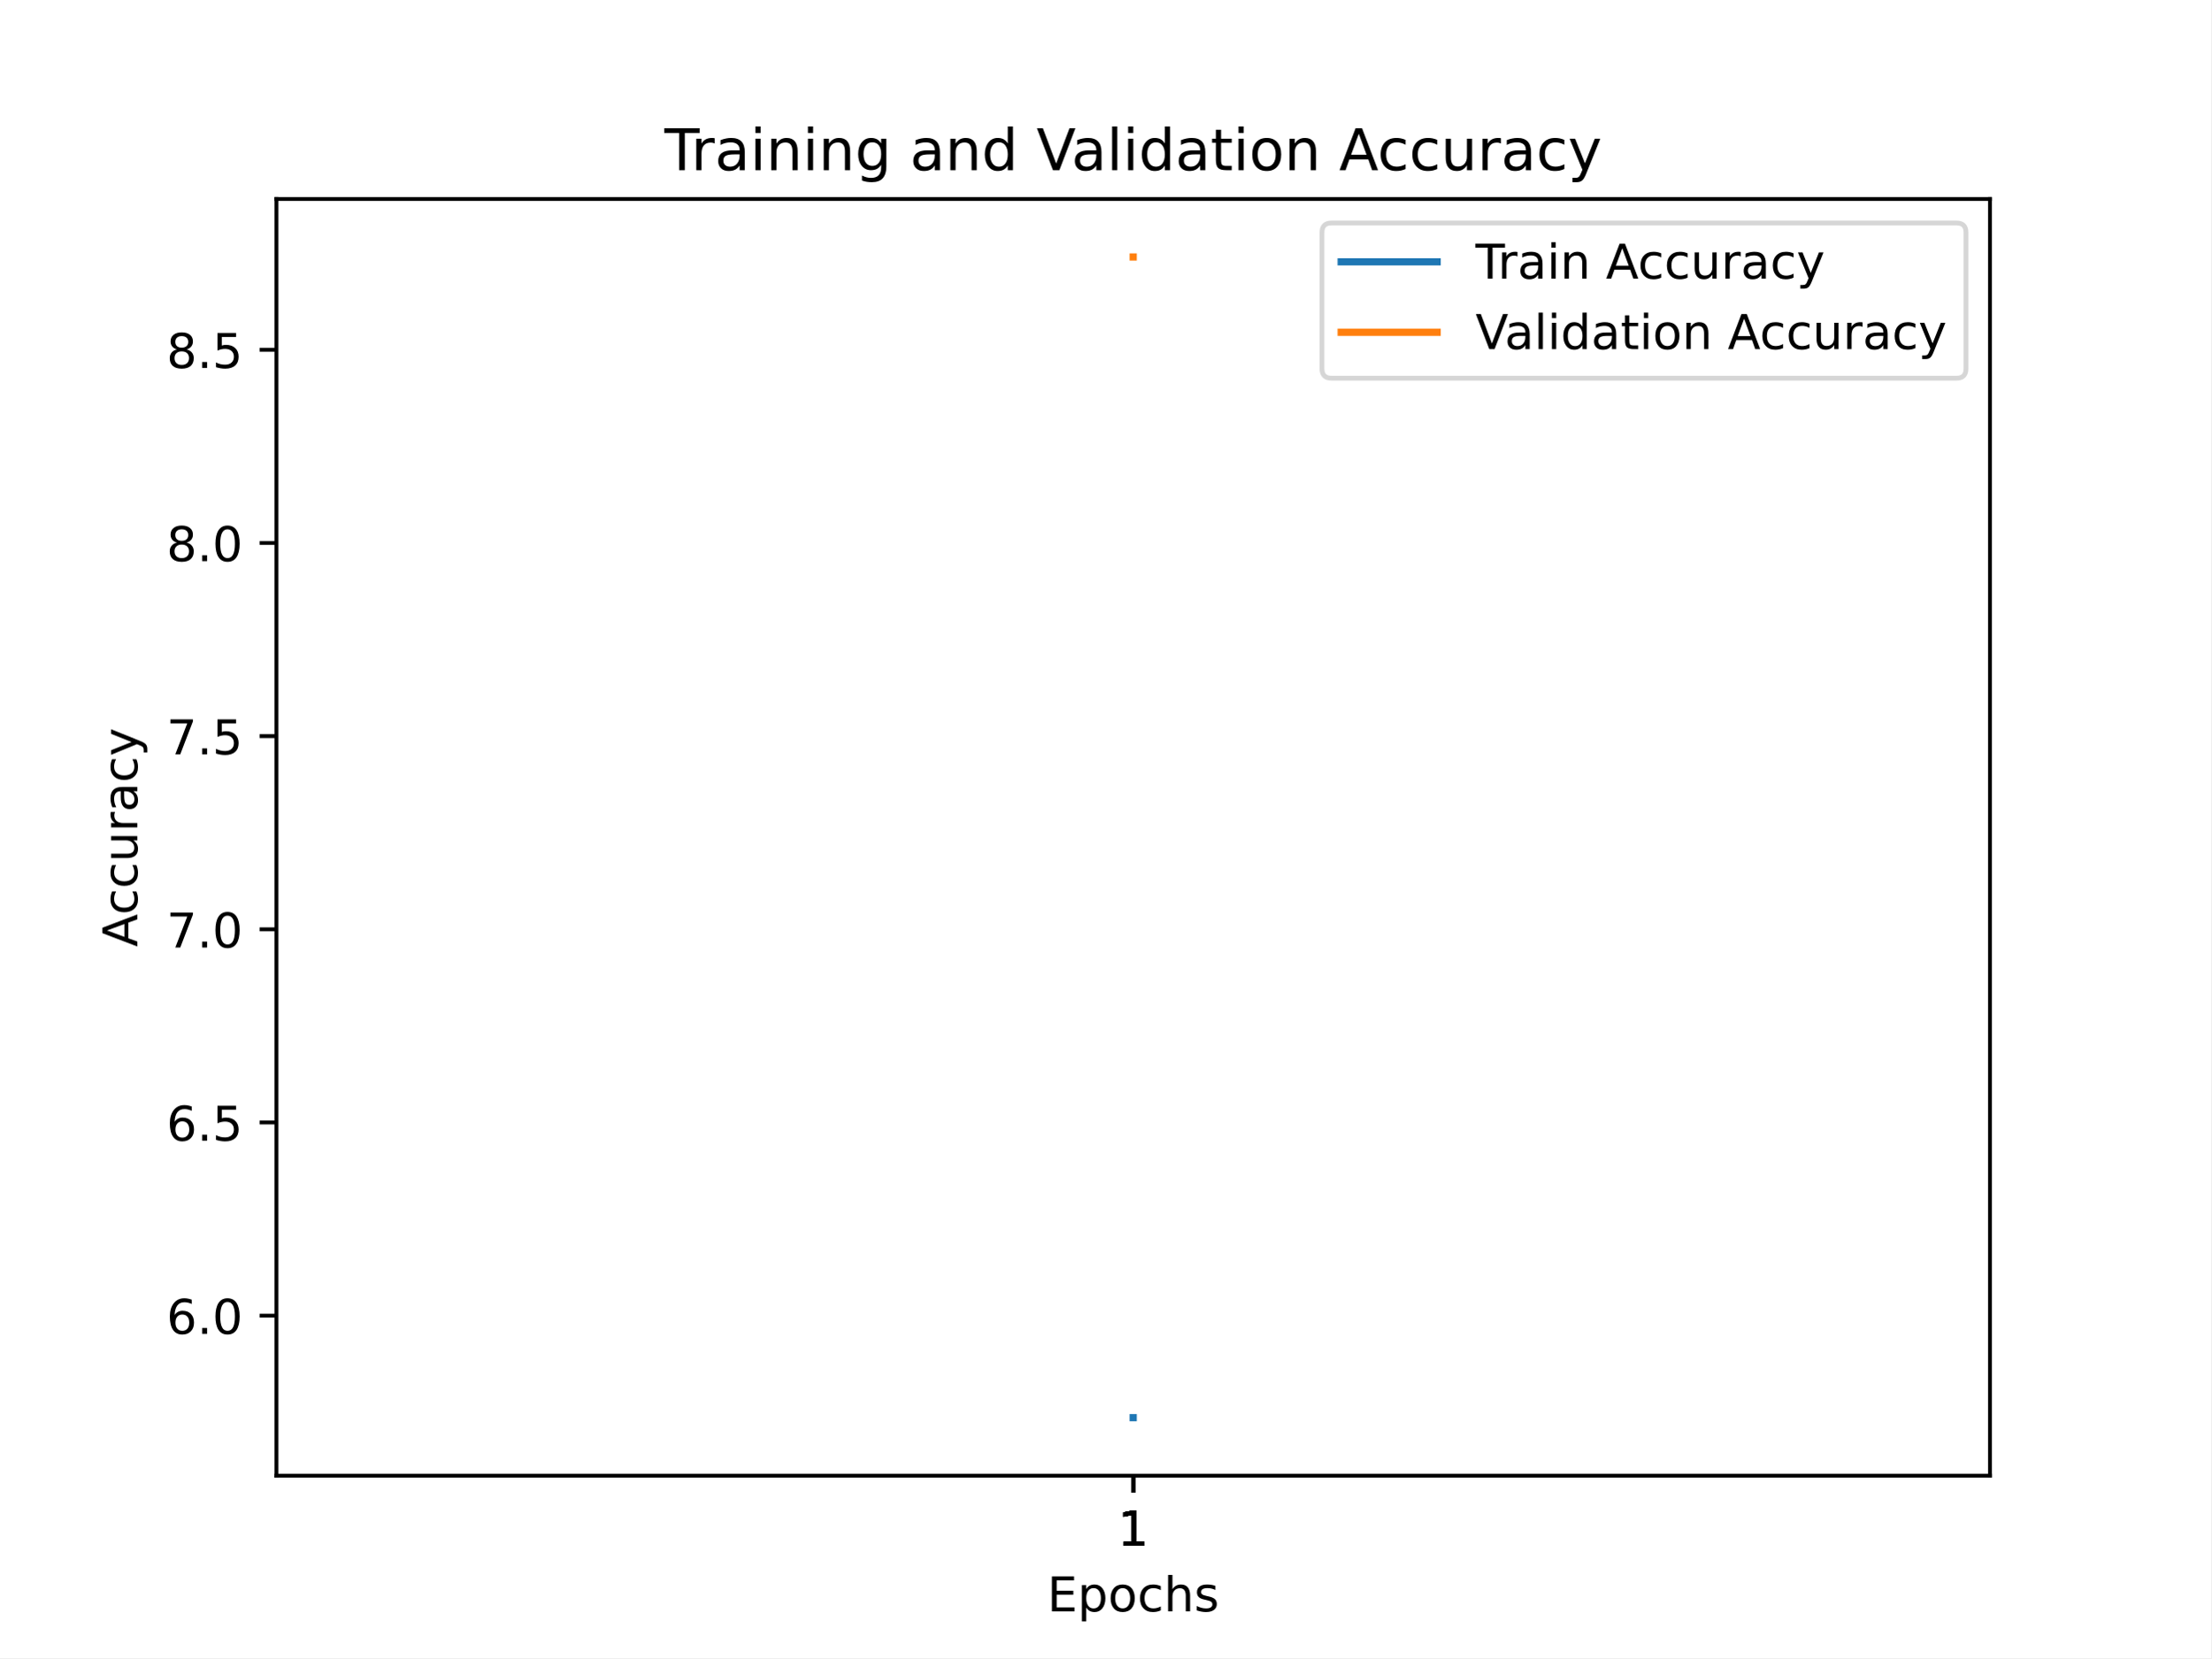
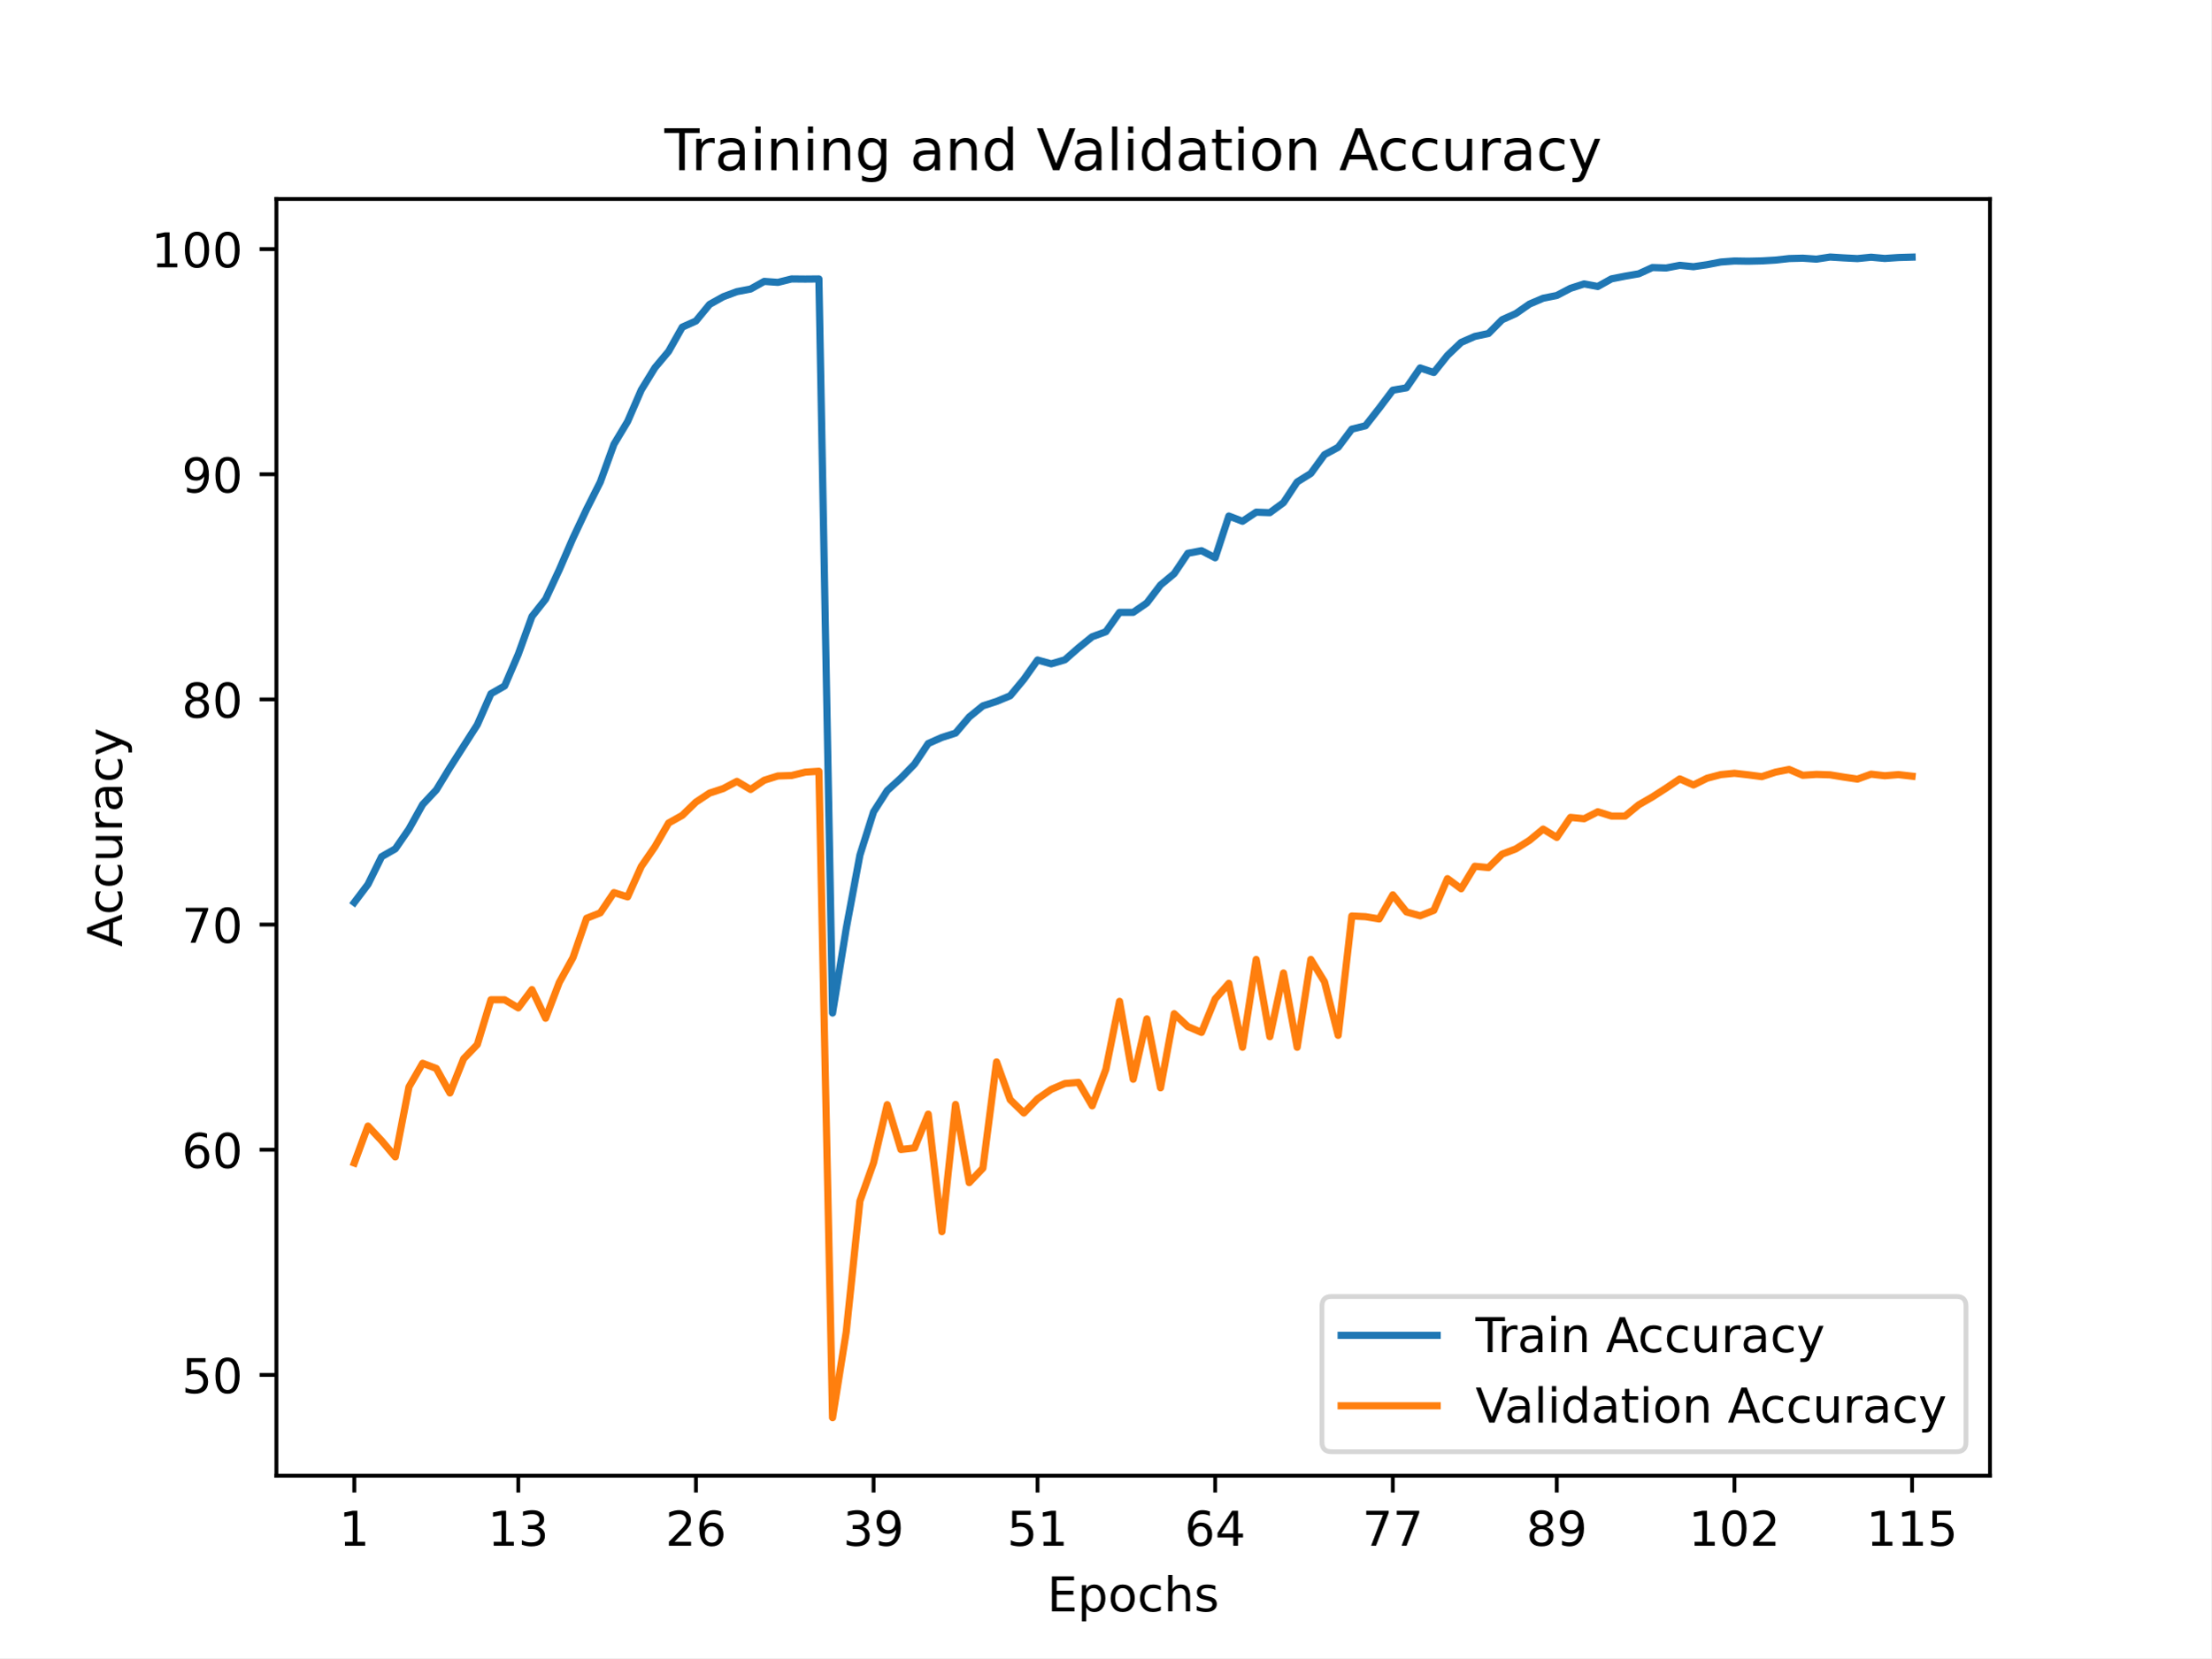
<svg xmlns="http://www.w3.org/2000/svg" xmlns:xlink="http://www.w3.org/1999/xlink" width="460.8pt" height="345.6pt" viewBox="0 0 460.8 345.6" version="1.1">
  <defs>
    <style type="text/css">*{stroke-linejoin: round; stroke-linecap: butt}</style>
  </defs>
  <g id="figure_1">
    <g id="patch_1">
      <path d="M 0 345.6  L 460.8 345.6  L 460.8 0  L 0 0  z " style="fill: #ffffff" />
    </g>
    <g id="axes_1">
      <g id="patch_2">
        <path d="M 57.6 307.584  L 414.72 307.584  L 414.72 41.472  L 57.6 41.472  z " style="fill: #ffffff" />
      </g>
      <g id="matplotlib.axis_1">
        <g id="xtick_1">
          <g id="line2d_1">
            <defs>
-               <path id="m53951d8280" d="M 0 0  L 0 3.5  " style="stroke: #000000; stroke-width: 0.8" />
+               <path id="m5b5e0fa1e3" d="M 0 0  L 0 3.5  " style="stroke: #000000; stroke-width: 0.8" />
            </defs>
            <g>
-               <use xlink:href="#m53951d8280" x="236.16" y="307.584" style="stroke: #000000; stroke-width: 0.8" />
+               <use xlink:href="#m5b5e0fa1e3" x="73.833" y="307.584" style="stroke: #000000; stroke-width: 0.8" />
            </g>
          </g>
          <g id="text_1">
-             <g transform="translate(232.9787 322.1824) scale(0.1 -0.1)">
+             <g transform="translate(70.65148 322.1824) scale(0.1 -0.1)">
              <defs>
                <path id="DejaVuSans-31" d="M 794 531  L 1825 531  L 1825 4091  L 703 3866  L 703 4441  L 1819 4666  L 2450 4666  L 2450 531  L 3481 531  L 3481 0  L 794 0  L 794 531  z " transform="scale(0.015625)" />
              </defs>
              <use xlink:href="#DejaVuSans-31" />
            </g>
          </g>
        </g>
        <g id="xtick_2">
          <g id="line2d_2">
            <g>
-               <use xlink:href="#m53951d8280" x="236.16" y="307.584" style="stroke: #000000; stroke-width: 0.8" />
+               <use xlink:href="#m5b5e0fa1e3" x="108.007" y="307.584" style="stroke: #000000; stroke-width: 0.8" />
            </g>
          </g>
          <g id="text_2">
-             <g transform="translate(232.9787 322.1824) scale(0.1 -0.1)">
+             <g transform="translate(101.6444 322.1824) scale(0.1 -0.1)">
+               <defs>
+                 <path id="DejaVuSans-33" d="M 2597 2516  Q 3050 2419 3304 2112  Q 3559 1806 3559 1356  Q 3559 666 3084 287  Q 2609 -91 1734 -91  Q 1441 -91 1130 -33  Q 819 25 488 141  L 488 750  Q 750 597 1062 519  Q 1375 441 1716 441  Q 2309 441 2620 675  Q 2931 909 2931 1356  Q 2931 1769 2642 2001  Q 2353 2234 1838 2234  L 1294 2234  L 1294 2753  L 1863 2753  Q 2328 2753 2575 2939  Q 2822 3125 2822 3475  Q 2822 3834 2567 4026  Q 2313 4219 1838 4219  Q 1578 4219 1281 4162  Q 984 4106 628 3988  L 628 4550  Q 988 4650 1302 4700  Q 1616 4750 1894 4750  Q 2613 4750 3031 4423  Q 3450 4097 3450 3541  Q 3450 3153 3228 2886  Q 3006 2619 2597 2516  z " transform="scale(0.015625)" />
+               </defs>
              <use xlink:href="#DejaVuSans-31" />
+               <use xlink:href="#DejaVuSans-33" x="63.623" />
            </g>
          </g>
        </g>
        <g id="xtick_3">
          <g id="line2d_3">
            <g>
-               <use xlink:href="#m53951d8280" x="236.16" y="307.584" style="stroke: #000000; stroke-width: 0.8" />
+               <use xlink:href="#m5b5e0fa1e3" x="145.029" y="307.584" style="stroke: #000000; stroke-width: 0.8" />
            </g>
          </g>
          <g id="text_3">
-             <g transform="translate(232.9787 322.1824) scale(0.1 -0.1)">
-               <use xlink:href="#DejaVuSans-31" />
+             <g transform="translate(138.6664 322.1824) scale(0.1 -0.1)">
+               <defs>
+                 <path id="DejaVuSans-32" d="M 1228 531  L 3431 531  L 3431 0  L 469 0  L 469 531  Q 828 903 1448 1529  Q 2069 2156 2228 2338  Q 2531 2678 2651 2914  Q 2772 3150 2772 3378  Q 2772 3750 2511 3984  Q 2250 4219 1831 4219  Q 1534 4219 1204 4116  Q 875 4013 500 3803  L 500 4441  Q 881 4594 1212 4672  Q 1544 4750 1819 4750  Q 2544 4750 2975 4387  Q 3406 4025 3406 3419  Q 3406 3131 3298 2873  Q 3191 2616 2906 2266  Q 2828 2175 2409 1742  Q 1991 1309 1228 531  z " transform="scale(0.015625)" />
+                 <path id="DejaVuSans-36" d="M 2113 2584  Q 1688 2584 1439 2293  Q 1191 2003 1191 1497  Q 1191 994 1439 701  Q 1688 409 2113 409  Q 2538 409 2786 701  Q 3034 994 3034 1497  Q 3034 2003 2786 2293  Q 2538 2584 2113 2584  z M 3366 4563  L 3366 3988  Q 3128 4100 2886 4159  Q 2644 4219 2406 4219  Q 1781 4219 1451 3797  Q 1122 3375 1075 2522  Q 1259 2794 1537 2939  Q 1816 3084 2150 3084  Q 2853 3084 3261 2657  Q 3669 2231 3669 1497  Q 3669 778 3244 343  Q 2819 -91 2113 -91  Q 1303 -91 875 529  Q 447 1150 447 2328  Q 447 3434 972 4092  Q 1497 4750 2381 4750  Q 2619 4750 2861 4703  Q 3103 4656 3366 4563  z " transform="scale(0.015625)" />
+               </defs>
+               <use xlink:href="#DejaVuSans-32" />
+               <use xlink:href="#DejaVuSans-36" x="63.623" />
            </g>
          </g>
        </g>
        <g id="xtick_4">
          <g id="line2d_4">
            <g>
-               <use xlink:href="#m53951d8280" x="236.16" y="307.584" style="stroke: #000000; stroke-width: 0.8" />
+               <use xlink:href="#m5b5e0fa1e3" x="182.051" y="307.584" style="stroke: #000000; stroke-width: 0.8" />
            </g>
          </g>
          <g id="text_4">
-             <g transform="translate(232.9787 322.1824) scale(0.1 -0.1)">
-               <use xlink:href="#DejaVuSans-31" />
+             <g transform="translate(175.6884 322.1824) scale(0.1 -0.1)">
+               <defs>
+                 <path id="DejaVuSans-39" d="M 703 97  L 703 672  Q 941 559 1184 500  Q 1428 441 1663 441  Q 2288 441 2617 861  Q 2947 1281 2994 2138  Q 2813 1869 2534 1725  Q 2256 1581 1919 1581  Q 1219 1581 811 2004  Q 403 2428 403 3163  Q 403 3881 828 4315  Q 1253 4750 1959 4750  Q 2769 4750 3195 4129  Q 3622 3509 3622 2328  Q 3622 1225 3098 567  Q 2575 -91 1691 -91  Q 1453 -91 1209 -44  Q 966 3 703 97  z M 1959 2075  Q 2384 2075 2632 2365  Q 2881 2656 2881 3163  Q 2881 3666 2632 3958  Q 2384 4250 1959 4250  Q 1534 4250 1286 3958  Q 1038 3666 1038 3163  Q 1038 2656 1286 2365  Q 1534 2075 1959 2075  z " transform="scale(0.015625)" />
+               </defs>
+               <use xlink:href="#DejaVuSans-33" />
+               <use xlink:href="#DejaVuSans-39" x="63.623" />
            </g>
          </g>
        </g>
        <g id="xtick_5">
          <g id="line2d_5">
            <g>
-               <use xlink:href="#m53951d8280" x="236.16" y="307.584" style="stroke: #000000; stroke-width: 0.8" />
+               <use xlink:href="#m5b5e0fa1e3" x="216.225" y="307.584" style="stroke: #000000; stroke-width: 0.8" />
            </g>
          </g>
          <g id="text_5">
-             <g transform="translate(232.9787 322.1824) scale(0.1 -0.1)">
-               <use xlink:href="#DejaVuSans-31" />
+             <g transform="translate(209.8626 322.1824) scale(0.1 -0.1)">
+               <defs>
+                 <path id="DejaVuSans-35" d="M 691 4666  L 3169 4666  L 3169 4134  L 1269 4134  L 1269 2991  Q 1406 3038 1543 3061  Q 1681 3084 1819 3084  Q 2600 3084 3056 2656  Q 3513 2228 3513 1497  Q 3513 744 3044 326  Q 2575 -91 1722 -91  Q 1428 -91 1123 -41  Q 819 9 494 109  L 494 744  Q 775 591 1075 516  Q 1375 441 1709 441  Q 2250 441 2565 725  Q 2881 1009 2881 1497  Q 2881 1984 2565 2268  Q 2250 2553 1709 2553  Q 1456 2553 1204 2497  Q 953 2441 691 2322  L 691 4666  z " transform="scale(0.015625)" />
+               </defs>
+               <use xlink:href="#DejaVuSans-35" />
+               <use xlink:href="#DejaVuSans-31" x="63.623" />
            </g>
          </g>
        </g>
        <g id="xtick_6">
          <g id="line2d_6">
            <g>
-               <use xlink:href="#m53951d8280" x="236.16" y="307.584" style="stroke: #000000; stroke-width: 0.8" />
+               <use xlink:href="#m5b5e0fa1e3" x="253.247" y="307.584" style="stroke: #000000; stroke-width: 0.8" />
            </g>
          </g>
          <g id="text_6">
-             <g transform="translate(232.9787 322.1824) scale(0.1 -0.1)">
-               <use xlink:href="#DejaVuSans-31" />
+             <g transform="translate(246.8846 322.1824) scale(0.1 -0.1)">
+               <defs>
+                 <path id="DejaVuSans-34" d="M 2419 4116  L 825 1625  L 2419 1625  L 2419 4116  z M 2253 4666  L 3047 4666  L 3047 1625  L 3713 1625  L 3713 1100  L 3047 1100  L 3047 0  L 2419 0  L 2419 1100  L 313 1100  L 313 1709  L 2253 4666  z " transform="scale(0.015625)" />
+               </defs>
+               <use xlink:href="#DejaVuSans-36" />
+               <use xlink:href="#DejaVuSans-34" x="63.623" />
            </g>
          </g>
        </g>
        <g id="xtick_7">
          <g id="line2d_7">
            <g>
-               <use xlink:href="#m53951d8280" x="236.16" y="307.584" style="stroke: #000000; stroke-width: 0.8" />
+               <use xlink:href="#m5b5e0fa1e3" x="290.269" y="307.584" style="stroke: #000000; stroke-width: 0.8" />
            </g>
          </g>
          <g id="text_7">
-             <g transform="translate(232.9787 322.1824) scale(0.1 -0.1)">
-               <use xlink:href="#DejaVuSans-31" />
+             <g transform="translate(283.9066 322.1824) scale(0.1 -0.1)">
+               <defs>
+                 <path id="DejaVuSans-37" d="M 525 4666  L 3525 4666  L 3525 4397  L 1831 0  L 1172 0  L 2766 4134  L 525 4134  L 525 4666  z " transform="scale(0.015625)" />
+               </defs>
+               <use xlink:href="#DejaVuSans-37" />
+               <use xlink:href="#DejaVuSans-37" x="63.623" />
            </g>
          </g>
        </g>
        <g id="xtick_8">
          <g id="line2d_8">
            <g>
-               <use xlink:href="#m53951d8280" x="236.16" y="307.584" style="stroke: #000000; stroke-width: 0.8" />
+               <use xlink:href="#m5b5e0fa1e3" x="324.443" y="307.584" style="stroke: #000000; stroke-width: 0.8" />
            </g>
          </g>
          <g id="text_8">
-             <g transform="translate(232.9787 322.1824) scale(0.1 -0.1)">
-               <use xlink:href="#DejaVuSans-31" />
+             <g transform="translate(318.0808 322.1824) scale(0.1 -0.1)">
+               <defs>
+                 <path id="DejaVuSans-38" d="M 2034 2216  Q 1584 2216 1326 1975  Q 1069 1734 1069 1313  Q 1069 891 1326 650  Q 1584 409 2034 409  Q 2484 409 2743 651  Q 3003 894 3003 1313  Q 3003 1734 2745 1975  Q 2488 2216 2034 2216  z M 1403 2484  Q 997 2584 770 2862  Q 544 3141 544 3541  Q 544 4100 942 4425  Q 1341 4750 2034 4750  Q 2731 4750 3128 4425  Q 3525 4100 3525 3541  Q 3525 3141 3298 2862  Q 3072 2584 2669 2484  Q 3125 2378 3379 2068  Q 3634 1759 3634 1313  Q 3634 634 3220 271  Q 2806 -91 2034 -91  Q 1263 -91 848 271  Q 434 634 434 1313  Q 434 1759 690 2068  Q 947 2378 1403 2484  z M 1172 3481  Q 1172 3119 1398 2916  Q 1625 2713 2034 2713  Q 2441 2713 2670 2916  Q 2900 3119 2900 3481  Q 2900 3844 2670 4047  Q 2441 4250 2034 4250  Q 1625 4250 1398 4047  Q 1172 3844 1172 3481  z " transform="scale(0.015625)" />
+               </defs>
+               <use xlink:href="#DejaVuSans-38" />
+               <use xlink:href="#DejaVuSans-39" x="63.623" />
            </g>
          </g>
        </g>
        <g id="xtick_9">
          <g id="line2d_9">
            <g>
-               <use xlink:href="#m53951d8280" x="236.16" y="307.584" style="stroke: #000000; stroke-width: 0.8" />
+               <use xlink:href="#m5b5e0fa1e3" x="361.465" y="307.584" style="stroke: #000000; stroke-width: 0.8" />
            </g>
          </g>
          <g id="text_9">
-             <g transform="translate(232.9787 322.1824) scale(0.1 -0.1)">
+             <g transform="translate(351.9215 322.1824) scale(0.1 -0.1)">
+               <defs>
+                 <path id="DejaVuSans-30" d="M 2034 4250  Q 1547 4250 1301 3770  Q 1056 3291 1056 2328  Q 1056 1369 1301 889  Q 1547 409 2034 409  Q 2525 409 2770 889  Q 3016 1369 3016 2328  Q 3016 3291 2770 3770  Q 2525 4250 2034 4250  z M 2034 4750  Q 2819 4750 3233 4129  Q 3647 3509 3647 2328  Q 3647 1150 3233 529  Q 2819 -91 2034 -91  Q 1250 -91 836 529  Q 422 1150 422 2328  Q 422 3509 836 4129  Q 1250 4750 2034 4750  z " transform="scale(0.015625)" />
+               </defs>
              <use xlink:href="#DejaVuSans-31" />
+               <use xlink:href="#DejaVuSans-30" x="63.623" />
+               <use xlink:href="#DejaVuSans-32" x="127.246" />
            </g>
          </g>
        </g>
        <g id="xtick_10">
          <g id="line2d_10">
            <g>
-               <use xlink:href="#m53951d8280" x="236.16" y="307.584" style="stroke: #000000; stroke-width: 0.8" />
+               <use xlink:href="#m5b5e0fa1e3" x="398.487" y="307.584" style="stroke: #000000; stroke-width: 0.8" />
            </g>
          </g>
          <g id="text_10">
-             <g transform="translate(232.9787 322.1824) scale(0.1 -0.1)">
+             <g transform="translate(388.9435 322.1824) scale(0.1 -0.1)">
              <use xlink:href="#DejaVuSans-31" />
+               <use xlink:href="#DejaVuSans-31" x="63.623" />
+               <use xlink:href="#DejaVuSans-35" x="127.246" />
            </g>
          </g>
        </g>
        <g id="text_11">
          <g transform="translate(218.2444 335.8606) scale(0.1 -0.1)">
            <defs>
              <path id="DejaVuSans-45" d="M 628 4666  L 3578 4666  L 3578 4134  L 1259 4134  L 1259 2753  L 3481 2753  L 3481 2222  L 1259 2222  L 1259 531  L 3634 531  L 3634 0  L 628 0  L 628 4666  z " transform="scale(0.015625)" />
              <path id="DejaVuSans-70" d="M 1159 525  L 1159 -1331  L 581 -1331  L 581 3500  L 1159 3500  L 1159 2969  Q 1341 3281 1617 3432  Q 1894 3584 2278 3584  Q 2916 3584 3314 3078  Q 3713 2572 3713 1747  Q 3713 922 3314 415  Q 2916 -91 2278 -91  Q 1894 -91 1617 61  Q 1341 213 1159 525  z M 3116 1747  Q 3116 2381 2855 2742  Q 2594 3103 2138 3103  Q 1681 3103 1420 2742  Q 1159 2381 1159 1747  Q 1159 1113 1420 752  Q 1681 391 2138 391  Q 2594 391 2855 752  Q 3116 1113 3116 1747  z " transform="scale(0.015625)" />
              <path id="DejaVuSans-6f" d="M 1959 3097  Q 1497 3097 1228 2736  Q 959 2375 959 1747  Q 959 1119 1226 758  Q 1494 397 1959 397  Q 2419 397 2687 759  Q 2956 1122 2956 1747  Q 2956 2369 2687 2733  Q 2419 3097 1959 3097  z M 1959 3584  Q 2709 3584 3137 3096  Q 3566 2609 3566 1747  Q 3566 888 3137 398  Q 2709 -91 1959 -91  Q 1206 -91 779 398  Q 353 888 353 1747  Q 353 2609 779 3096  Q 1206 3584 1959 3584  z " transform="scale(0.015625)" />
              <path id="DejaVuSans-63" d="M 3122 3366  L 3122 2828  Q 2878 2963 2633 3030  Q 2388 3097 2138 3097  Q 1578 3097 1268 2742  Q 959 2388 959 1747  Q 959 1106 1268 751  Q 1578 397 2138 397  Q 2388 397 2633 464  Q 2878 531 3122 666  L 3122 134  Q 2881 22 2623 -34  Q 2366 -91 2075 -91  Q 1284 -91 818 406  Q 353 903 353 1747  Q 353 2603 823 3093  Q 1294 3584 2113 3584  Q 2378 3584 2631 3529  Q 2884 3475 3122 3366  z " transform="scale(0.015625)" />
              <path id="DejaVuSans-68" d="M 3513 2113  L 3513 0  L 2938 0  L 2938 2094  Q 2938 2591 2744 2837  Q 2550 3084 2163 3084  Q 1697 3084 1428 2787  Q 1159 2491 1159 1978  L 1159 0  L 581 0  L 581 4863  L 1159 4863  L 1159 2956  Q 1366 3272 1645 3428  Q 1925 3584 2291 3584  Q 2894 3584 3203 3211  Q 3513 2838 3513 2113  z " transform="scale(0.015625)" />
              <path id="DejaVuSans-73" d="M 2834 3397  L 2834 2853  Q 2591 2978 2328 3040  Q 2066 3103 1784 3103  Q 1356 3103 1142 2972  Q 928 2841 928 2578  Q 928 2378 1081 2264  Q 1234 2150 1697 2047  L 1894 2003  Q 2506 1872 2764 1633  Q 3022 1394 3022 966  Q 3022 478 2636 193  Q 2250 -91 1575 -91  Q 1294 -91 989 -36  Q 684 19 347 128  L 347 722  Q 666 556 975 473  Q 1284 391 1588 391  Q 1994 391 2212 530  Q 2431 669 2431 922  Q 2431 1156 2273 1281  Q 2116 1406 1581 1522  L 1381 1569  Q 847 1681 609 1914  Q 372 2147 372 2553  Q 372 3047 722 3315  Q 1072 3584 1716 3584  Q 2034 3584 2315 3537  Q 2597 3491 2834 3397  z " transform="scale(0.015625)" />
            </defs>
            <use xlink:href="#DejaVuSans-45" />
            <use xlink:href="#DejaVuSans-70" x="63.184" />
            <use xlink:href="#DejaVuSans-6f" x="126.66" />
            <use xlink:href="#DejaVuSans-63" x="187.842" />
            <use xlink:href="#DejaVuSans-68" x="242.822" />
            <use xlink:href="#DejaVuSans-73" x="306.201" />
          </g>
        </g>
      </g>
      <g id="matplotlib.axis_2">
        <g id="ytick_1">
          <g id="line2d_11">
            <defs>
-               <path id="m085fe992b1" d="M 0 0  L -3.5 0  " style="stroke: #000000; stroke-width: 0.8" />
+               <path id="m0f43b13349" d="M 0 0  L -3.5 0  " style="stroke: #000000; stroke-width: 0.8" />
            </defs>
            <g>
-               <use xlink:href="#m085fe992b1" x="57.6" y="274.227" style="stroke: #000000; stroke-width: 0.8" />
+               <use xlink:href="#m0f43b13349" x="57.6" y="286.571" style="stroke: #000000; stroke-width: 0.8" />
            </g>
          </g>
          <g id="text_12">
-             <g transform="translate(34.69687 278.0266) scale(0.1 -0.1)">
-               <defs>
-                 <path id="DejaVuSans-36" d="M 2113 2584  Q 1688 2584 1439 2293  Q 1191 2003 1191 1497  Q 1191 994 1439 701  Q 1688 409 2113 409  Q 2538 409 2786 701  Q 3034 994 3034 1497  Q 3034 2003 2786 2293  Q 2538 2584 2113 2584  z M 3366 4563  L 3366 3988  Q 3128 4100 2886 4159  Q 2644 4219 2406 4219  Q 1781 4219 1451 3797  Q 1122 3375 1075 2522  Q 1259 2794 1537 2939  Q 1816 3084 2150 3084  Q 2853 3084 3261 2657  Q 3669 2231 3669 1497  Q 3669 778 3244 343  Q 2819 -91 2113 -91  Q 1303 -91 875 529  Q 447 1150 447 2328  Q 447 3434 972 4092  Q 1497 4750 2381 4750  Q 2619 4750 2861 4703  Q 3103 4656 3366 4563  z " transform="scale(0.015625)" />
-                 <path id="DejaVuSans-2e" d="M 684 794  L 1344 794  L 1344 0  L 684 0  L 684 794  z " transform="scale(0.015625)" />
-                 <path id="DejaVuSans-30" d="M 2034 4250  Q 1547 4250 1301 3770  Q 1056 3291 1056 2328  Q 1056 1369 1301 889  Q 1547 409 2034 409  Q 2525 409 2770 889  Q 3016 1369 3016 2328  Q 3016 3291 2770 3770  Q 2525 4250 2034 4250  z M 2034 4750  Q 2819 4750 3233 4129  Q 3647 3509 3647 2328  Q 3647 1150 3233 529  Q 2819 -91 2034 -91  Q 1250 -91 836 529  Q 422 1150 422 2328  Q 422 3509 836 4129  Q 1250 4750 2034 4750  z " transform="scale(0.015625)" />
-               </defs>
-               <use xlink:href="#DejaVuSans-36" />
-               <use xlink:href="#DejaVuSans-2e" x="63.623" />
-               <use xlink:href="#DejaVuSans-30" x="95.41" />
+             <g transform="translate(37.875 290.3703) scale(0.1 -0.1)">
+               <use xlink:href="#DejaVuSans-35" />
+               <use xlink:href="#DejaVuSans-30" x="63.623" />
            </g>
          </g>
        </g>
        <g id="ytick_2">
          <g id="line2d_12">
            <g>
-               <use xlink:href="#m085fe992b1" x="57.6" y="233.961" style="stroke: #000000; stroke-width: 0.8" />
+               <use xlink:href="#m0f43b13349" x="57.6" y="239.64" style="stroke: #000000; stroke-width: 0.8" />
            </g>
          </g>
          <g id="text_13">
-             <g transform="translate(34.69687 237.7603) scale(0.1 -0.1)">
-               <defs>
-                 <path id="DejaVuSans-35" d="M 691 4666  L 3169 4666  L 3169 4134  L 1269 4134  L 1269 2991  Q 1406 3038 1543 3061  Q 1681 3084 1819 3084  Q 2600 3084 3056 2656  Q 3513 2228 3513 1497  Q 3513 744 3044 326  Q 2575 -91 1722 -91  Q 1428 -91 1123 -41  Q 819 9 494 109  L 494 744  Q 775 591 1075 516  Q 1375 441 1709 441  Q 2250 441 2565 725  Q 2881 1009 2881 1497  Q 2881 1984 2565 2268  Q 2250 2553 1709 2553  Q 1456 2553 1204 2497  Q 953 2441 691 2322  L 691 4666  z " transform="scale(0.015625)" />
-               </defs>
+             <g transform="translate(37.875 243.4393) scale(0.1 -0.1)">
              <use xlink:href="#DejaVuSans-36" />
-               <use xlink:href="#DejaVuSans-2e" x="63.623" />
-               <use xlink:href="#DejaVuSans-35" x="95.41" />
+               <use xlink:href="#DejaVuSans-30" x="63.623" />
            </g>
          </g>
        </g>
        <g id="ytick_3">
          <g id="line2d_13">
            <g>
-               <use xlink:href="#m085fe992b1" x="57.6" y="193.695" style="stroke: #000000; stroke-width: 0.8" />
+               <use xlink:href="#m0f43b13349" x="57.6" y="192.709" style="stroke: #000000; stroke-width: 0.8" />
            </g>
          </g>
          <g id="text_14">
-             <g transform="translate(34.69687 197.494) scale(0.1 -0.1)">
-               <defs>
-                 <path id="DejaVuSans-37" d="M 525 4666  L 3525 4666  L 3525 4397  L 1831 0  L 1172 0  L 2766 4134  L 525 4134  L 525 4666  z " transform="scale(0.015625)" />
-               </defs>
+             <g transform="translate(37.875 196.5083) scale(0.1 -0.1)">
              <use xlink:href="#DejaVuSans-37" />
-               <use xlink:href="#DejaVuSans-2e" x="63.623" />
-               <use xlink:href="#DejaVuSans-30" x="95.41" />
+               <use xlink:href="#DejaVuSans-30" x="63.623" />
            </g>
          </g>
        </g>
        <g id="ytick_4">
          <g id="line2d_14">
            <g>
-               <use xlink:href="#m085fe992b1" x="57.6" y="153.428" style="stroke: #000000; stroke-width: 0.8" />
+               <use xlink:href="#m0f43b13349" x="57.6" y="145.778" style="stroke: #000000; stroke-width: 0.8" />
            </g>
          </g>
          <g id="text_15">
-             <g transform="translate(34.69687 157.2277) scale(0.1 -0.1)">
-               <use xlink:href="#DejaVuSans-37" />
-               <use xlink:href="#DejaVuSans-2e" x="63.623" />
-               <use xlink:href="#DejaVuSans-35" x="95.41" />
+             <g transform="translate(37.875 149.5773) scale(0.1 -0.1)">
+               <use xlink:href="#DejaVuSans-38" />
+               <use xlink:href="#DejaVuSans-30" x="63.623" />
            </g>
          </g>
        </g>
        <g id="ytick_5">
          <g id="line2d_15">
            <g>
-               <use xlink:href="#m085fe992b1" x="57.6" y="113.162" style="stroke: #000000; stroke-width: 0.8" />
+               <use xlink:href="#m0f43b13349" x="57.6" y="98.847" style="stroke: #000000; stroke-width: 0.8" />
            </g>
          </g>
          <g id="text_16">
-             <g transform="translate(34.69687 116.9614) scale(0.1 -0.1)">
-               <defs>
-                 <path id="DejaVuSans-38" d="M 2034 2216  Q 1584 2216 1326 1975  Q 1069 1734 1069 1313  Q 1069 891 1326 650  Q 1584 409 2034 409  Q 2484 409 2743 651  Q 3003 894 3003 1313  Q 3003 1734 2745 1975  Q 2488 2216 2034 2216  z M 1403 2484  Q 997 2584 770 2862  Q 544 3141 544 3541  Q 544 4100 942 4425  Q 1341 4750 2034 4750  Q 2731 4750 3128 4425  Q 3525 4100 3525 3541  Q 3525 3141 3298 2862  Q 3072 2584 2669 2484  Q 3125 2378 3379 2068  Q 3634 1759 3634 1313  Q 3634 634 3220 271  Q 2806 -91 2034 -91  Q 1263 -91 848 271  Q 434 634 434 1313  Q 434 1759 690 2068  Q 947 2378 1403 2484  z M 1172 3481  Q 1172 3119 1398 2916  Q 1625 2713 2034 2713  Q 2441 2713 2670 2916  Q 2900 3119 2900 3481  Q 2900 3844 2670 4047  Q 2441 4250 2034 4250  Q 1625 4250 1398 4047  Q 1172 3844 1172 3481  z " transform="scale(0.015625)" />
-               </defs>
-               <use xlink:href="#DejaVuSans-38" />
-               <use xlink:href="#DejaVuSans-2e" x="63.623" />
-               <use xlink:href="#DejaVuSans-30" x="95.41" />
+             <g transform="translate(37.875 102.6463) scale(0.1 -0.1)">
+               <use xlink:href="#DejaVuSans-39" />
+               <use xlink:href="#DejaVuSans-30" x="63.623" />
            </g>
          </g>
        </g>
        <g id="ytick_6">
          <g id="line2d_16">
            <g>
-               <use xlink:href="#m085fe992b1" x="57.6" y="72.896" style="stroke: #000000; stroke-width: 0.8" />
+               <use xlink:href="#m0f43b13349" x="57.6" y="51.916" style="stroke: #000000; stroke-width: 0.8" />
            </g>
          </g>
          <g id="text_17">
-             <g transform="translate(34.69687 76.69505) scale(0.1 -0.1)">
-               <use xlink:href="#DejaVuSans-38" />
-               <use xlink:href="#DejaVuSans-2e" x="63.623" />
-               <use xlink:href="#DejaVuSans-35" x="95.41" />
+             <g transform="translate(31.5125 55.71525) scale(0.1 -0.1)">
+               <use xlink:href="#DejaVuSans-31" />
+               <use xlink:href="#DejaVuSans-30" x="63.623" />
+               <use xlink:href="#DejaVuSans-30" x="127.246" />
            </g>
          </g>
        </g>
        <g id="text_18">
-           <g transform="translate(28.61719 197.3561) rotate(-90) scale(0.1 -0.1)">
+           <g transform="translate(25.43281 197.3561) rotate(-90) scale(0.1 -0.1)">
            <defs>
              <path id="DejaVuSans-41" d="M 2188 4044  L 1331 1722  L 3047 1722  L 2188 4044  z M 1831 4666  L 2547 4666  L 4325 0  L 3669 0  L 3244 1197  L 1141 1197  L 716 0  L 50 0  L 1831 4666  z " transform="scale(0.015625)" />
              <path id="DejaVuSans-75" d="M 544 1381  L 544 3500  L 1119 3500  L 1119 1403  Q 1119 906 1312 657  Q 1506 409 1894 409  Q 2359 409 2629 706  Q 2900 1003 2900 1516  L 2900 3500  L 3475 3500  L 3475 0  L 2900 0  L 2900 538  Q 2691 219 2414 64  Q 2138 -91 1772 -91  Q 1169 -91 856 284  Q 544 659 544 1381  z M 1991 3584  L 1991 3584  z " transform="scale(0.015625)" />
              <path id="DejaVuSans-72" d="M 2631 2963  Q 2534 3019 2420 3045  Q 2306 3072 2169 3072  Q 1681 3072 1420 2755  Q 1159 2438 1159 1844  L 1159 0  L 581 0  L 581 3500  L 1159 3500  L 1159 2956  Q 1341 3275 1631 3429  Q 1922 3584 2338 3584  Q 2397 3584 2469 3576  Q 2541 3569 2628 3553  L 2631 2963  z " transform="scale(0.015625)" />
              <path id="DejaVuSans-61" d="M 2194 1759  Q 1497 1759 1228 1600  Q 959 1441 959 1056  Q 959 750 1161 570  Q 1363 391 1709 391  Q 2188 391 2477 730  Q 2766 1069 2766 1631  L 2766 1759  L 2194 1759  z M 3341 1997  L 3341 0  L 2766 0  L 2766 531  Q 2569 213 2275 61  Q 1981 -91 1556 -91  Q 1019 -91 701 211  Q 384 513 384 1019  Q 384 1609 779 1909  Q 1175 2209 1959 2209  L 2766 2209  L 2766 2266  Q 2766 2663 2505 2880  Q 2244 3097 1772 3097  Q 1472 3097 1187 3025  Q 903 2953 641 2809  L 641 3341  Q 956 3463 1253 3523  Q 1550 3584 1831 3584  Q 2591 3584 2966 3190  Q 3341 2797 3341 1997  z " transform="scale(0.015625)" />
              <path id="DejaVuSans-79" d="M 2059 -325  Q 1816 -950 1584 -1140  Q 1353 -1331 966 -1331  L 506 -1331  L 506 -850  L 844 -850  Q 1081 -850 1212 -737  Q 1344 -625 1503 -206  L 1606 56  L 191 3500  L 800 3500  L 1894 763  L 2988 3500  L 3597 3500  L 2059 -325  z " transform="scale(0.015625)" />
            </defs>
            <use xlink:href="#DejaVuSans-41" />
            <use xlink:href="#DejaVuSans-63" x="66.658" />
            <use xlink:href="#DejaVuSans-63" x="121.639" />
            <use xlink:href="#DejaVuSans-75" x="176.619" />
            <use xlink:href="#DejaVuSans-72" x="239.998" />
            <use xlink:href="#DejaVuSans-61" x="281.111" />
            <use xlink:href="#DejaVuSans-63" x="342.391" />
            <use xlink:href="#DejaVuSans-79" x="397.371" />
          </g>
        </g>
      </g>
      <g id="line2d_17">
-         <path d="M 236.16 295.488  " clip-path="url(#p0c0af404a1)" style="fill: none; stroke: #1f77b4; stroke-width: 1.5; stroke-linecap: square" />
+         <path d="M 73.833 188.1  L 76.681 184.327  L 79.528 178.555  L 82.376 176.931  L 85.224 172.801  L 88.072 167.685  L 90.92 164.644  L 93.768 159.979  L 96.616 155.512  L 99.463 151.062  L 102.311 144.595  L 105.159 142.972  L 108.007 136.354  L 110.855 128.489  L 113.703 124.875  L 116.55 118.755  L 119.398 112.175  L 122.246 106.131  L 125.094 100.471  L 127.942 92.605  L 130.79 87.856  L 133.638 81.276  L 136.485 76.639  L 139.333 73.241  L 142.181 68.182  L 145.029 66.906  L 147.877 63.442  L 150.725 61.847  L 153.572 60.786  L 156.42 60.242  L 159.268 58.646  L 162.116 58.852  L 164.964 58.139  L 167.812 58.167  L 170.66 58.139  L 173.507 211.144  L 176.355 193.507  L 179.203 178.236  L 182.051 169.215  L 184.899 164.776  L 187.747 162.185  L 190.594 159.257  L 193.442 154.967  L 196.29 153.709  L 199.138 152.799  L 201.986 149.439  L 204.834 147.12  L 207.682 146.2  L 210.529 145.018  L 213.377 141.582  L 216.225 137.565  L 219.073 138.363  L 221.921 137.528  L 224.769 135.021  L 227.616 132.712  L 230.464 131.671  L 233.312 127.635  L 236.16 127.635  L 239.008 125.673  L 241.856 121.928  L 244.704 119.562  L 247.551 115.32  L 250.399 114.775  L 253.247 116.258  L 256.095 107.557  L 258.943 108.646  L 261.791 106.75  L 264.638 106.853  L 267.486 104.76  L 270.334 100.452  L 273.182 98.678  L 276.03 94.764  L 278.878 93.234  L 281.726 89.442  L 284.573 88.738  L 287.421 85.096  L 290.269 81.323  L 293.117 80.826  L 295.965 76.686  L 298.813 77.644  L 301.66 74.077  L 304.508 71.364  L 307.356 70.116  L 310.204 69.506  L 313.052 66.634  L 315.9 65.357  L 318.748 63.377  L 321.595 62.156  L 324.443 61.584  L 327.291 60.091  L 330.139 59.172  L 332.987 59.707  L 335.835 58.12  L 338.682 57.557  L 341.53 57.06  L 344.378 55.755  L 347.226 55.849  L 350.074 55.295  L 352.922 55.586  L 355.77 55.164  L 358.617 54.61  L 361.465 54.394  L 364.313 54.441  L 367.161 54.375  L 370.009 54.206  L 372.857 53.887  L 375.704 53.812  L 378.552 54.009  L 381.4 53.568  L 384.248 53.746  L 387.096 53.897  L 389.944 53.606  L 392.792 53.868  L 395.639 53.671  L 398.487 53.587  " clip-path="url(#p175867c9b2)" style="fill: none; stroke: #1f77b4; stroke-width: 1.5; stroke-linecap: square" />
      </g>
      <g id="line2d_18">
-         <path d="M 236.16 53.568  " clip-path="url(#p0c0af404a1)" style="fill: none; stroke: #ff7f0e; stroke-width: 1.5; stroke-linecap: square" />
+         <path d="M 73.833 242.409  L 76.681 234.712  L 79.528 237.763  L 82.376 241.142  L 85.224 226.546  L 88.072 221.619  L 90.92 222.698  L 93.768 227.813  L 96.616 220.68  L 99.463 217.723  L 102.311 208.384  L 105.159 208.384  L 108.007 210.074  L 110.855 206.272  L 113.703 212.232  L 116.55 204.77  L 119.398 199.608  L 122.246 191.395  L 125.094 190.269  L 127.942 186.045  L 130.79 186.937  L 133.638 180.601  L 136.485 176.471  L 139.333 171.543  L 142.181 169.948  L 145.029 167.179  L 147.877 165.301  L 150.725 164.363  L 153.572 162.861  L 156.42 164.55  L 159.268 162.626  L 162.116 161.735  L 164.964 161.641  L 167.812 160.937  L 170.66 160.749  L 173.507 295.488  L 176.355 277.607  L 179.203 250.34  L 182.051 242.362  L 184.899 230.254  L 187.747 239.593  L 190.594 239.265  L 193.442 232.225  L 196.29 256.723  L 199.138 230.207  L 201.986 246.492  L 204.834 243.488  L 207.682 221.337  L 210.529 229.221  L 213.377 231.99  L 216.225 229.034  L 219.073 227.063  L 221.921 225.842  L 224.769 225.608  L 227.616 230.489  L 230.464 222.886  L 233.312 208.713  L 236.16 224.951  L 239.008 212.373  L 241.856 226.734  L 244.704 211.294  L 247.551 213.969  L 250.399 215.189  L 253.247 208.196  L 256.095 204.958  L 258.943 218.286  L 261.791 199.983  L 264.638 216.081  L 267.486 202.799  L 270.334 218.286  L 273.182 199.983  L 276.03 204.63  L 278.878 215.799  L 281.726 190.926  L 284.573 191.066  L 287.421 191.536  L 290.269 186.514  L 293.117 190.081  L 295.965 190.879  L 298.813 189.752  L 301.66 183.135  L 304.508 185.247  L 307.356 180.554  L 310.204 180.836  L 313.052 178.02  L 315.9 176.94  L 318.748 175.157  L 321.595 172.81  L 324.443 174.547  L 327.291 170.37  L 330.139 170.651  L 332.987 169.197  L 335.835 170.088  L 338.682 170.088  L 341.53 167.742  L 344.378 166.099  L 347.226 164.269  L 350.074 162.345  L 352.922 163.612  L 355.77 162.204  L 358.617 161.453  L 361.465 161.171  L 364.313 161.5  L 367.161 161.875  L 370.009 160.937  L 372.857 160.374  L 375.704 161.594  L 378.552 161.406  L 381.4 161.5  L 384.248 161.969  L 387.096 162.392  L 389.944 161.359  L 392.792 161.688  L 395.639 161.453  L 398.487 161.782  " clip-path="url(#p175867c9b2)" style="fill: none; stroke: #ff7f0e; stroke-width: 1.5; stroke-linecap: square" />
      </g>
      <g id="patch_3">
        <path d="M 57.6 307.584  L 57.6 41.472  " style="fill: none; stroke: #000000; stroke-width: 0.8; stroke-linejoin: miter; stroke-linecap: square" />
      </g>
      <g id="patch_4">
        <path d="M 414.72 307.584  L 414.72 41.472  " style="fill: none; stroke: #000000; stroke-width: 0.8; stroke-linejoin: miter; stroke-linecap: square" />
      </g>
      <g id="patch_5">
        <path d="M 57.6 307.584  L 414.72 307.584  " style="fill: none; stroke: #000000; stroke-width: 0.8; stroke-linejoin: miter; stroke-linecap: square" />
      </g>
      <g id="patch_6">
        <path d="M 57.6 41.472  L 414.72 41.472  " style="fill: none; stroke: #000000; stroke-width: 0.8; stroke-linejoin: miter; stroke-linecap: square" />
      </g>
      <g id="text_19">
        <g transform="translate(138.4575 35.472) scale(0.12 -0.12)">
          <defs>
            <path id="DejaVuSans-54" d="M -19 4666  L 3928 4666  L 3928 4134  L 2272 4134  L 2272 0  L 1638 0  L 1638 4134  L -19 4134  L -19 4666  z " transform="scale(0.015625)" />
            <path id="DejaVuSans-69" d="M 603 3500  L 1178 3500  L 1178 0  L 603 0  L 603 3500  z M 603 4863  L 1178 4863  L 1178 4134  L 603 4134  L 603 4863  z " transform="scale(0.015625)" />
            <path id="DejaVuSans-6e" d="M 3513 2113  L 3513 0  L 2938 0  L 2938 2094  Q 2938 2591 2744 2837  Q 2550 3084 2163 3084  Q 1697 3084 1428 2787  Q 1159 2491 1159 1978  L 1159 0  L 581 0  L 581 3500  L 1159 3500  L 1159 2956  Q 1366 3272 1645 3428  Q 1925 3584 2291 3584  Q 2894 3584 3203 3211  Q 3513 2838 3513 2113  z " transform="scale(0.015625)" />
            <path id="DejaVuSans-67" d="M 2906 1791  Q 2906 2416 2648 2759  Q 2391 3103 1925 3103  Q 1463 3103 1205 2759  Q 947 2416 947 1791  Q 947 1169 1205 825  Q 1463 481 1925 481  Q 2391 481 2648 825  Q 2906 1169 2906 1791  z M 3481 434  Q 3481 -459 3084 -895  Q 2688 -1331 1869 -1331  Q 1566 -1331 1297 -1286  Q 1028 -1241 775 -1147  L 775 -588  Q 1028 -725 1275 -790  Q 1522 -856 1778 -856  Q 2344 -856 2625 -561  Q 2906 -266 2906 331  L 2906 616  Q 2728 306 2450 153  Q 2172 0 1784 0  Q 1141 0 747 490  Q 353 981 353 1791  Q 353 2603 747 3093  Q 1141 3584 1784 3584  Q 2172 3584 2450 3431  Q 2728 3278 2906 2969  L 2906 3500  L 3481 3500  L 3481 434  z " transform="scale(0.015625)" />
            <path id="DejaVuSans-20" transform="scale(0.015625)" />
            <path id="DejaVuSans-64" d="M 2906 2969  L 2906 4863  L 3481 4863  L 3481 0  L 2906 0  L 2906 525  Q 2725 213 2448 61  Q 2172 -91 1784 -91  Q 1150 -91 751 415  Q 353 922 353 1747  Q 353 2572 751 3078  Q 1150 3584 1784 3584  Q 2172 3584 2448 3432  Q 2725 3281 2906 2969  z M 947 1747  Q 947 1113 1208 752  Q 1469 391 1925 391  Q 2381 391 2643 752  Q 2906 1113 2906 1747  Q 2906 2381 2643 2742  Q 2381 3103 1925 3103  Q 1469 3103 1208 2742  Q 947 2381 947 1747  z " transform="scale(0.015625)" />
            <path id="DejaVuSans-56" d="M 1831 0  L 50 4666  L 709 4666  L 2188 738  L 3669 4666  L 4325 4666  L 2547 0  L 1831 0  z " transform="scale(0.015625)" />
            <path id="DejaVuSans-6c" d="M 603 4863  L 1178 4863  L 1178 0  L 603 0  L 603 4863  z " transform="scale(0.015625)" />
            <path id="DejaVuSans-74" d="M 1172 4494  L 1172 3500  L 2356 3500  L 2356 3053  L 1172 3053  L 1172 1153  Q 1172 725 1289 603  Q 1406 481 1766 481  L 2356 481  L 2356 0  L 1766 0  Q 1100 0 847 248  Q 594 497 594 1153  L 594 3053  L 172 3053  L 172 3500  L 594 3500  L 594 4494  L 1172 4494  z " transform="scale(0.015625)" />
          </defs>
          <use xlink:href="#DejaVuSans-54" />
          <use xlink:href="#DejaVuSans-72" x="46.334" />
          <use xlink:href="#DejaVuSans-61" x="87.447" />
          <use xlink:href="#DejaVuSans-69" x="148.727" />
          <use xlink:href="#DejaVuSans-6e" x="176.51" />
          <use xlink:href="#DejaVuSans-69" x="239.889" />
          <use xlink:href="#DejaVuSans-6e" x="267.672" />
          <use xlink:href="#DejaVuSans-67" x="331.051" />
          <use xlink:href="#DejaVuSans-20" x="394.527" />
          <use xlink:href="#DejaVuSans-61" x="426.314" />
          <use xlink:href="#DejaVuSans-6e" x="487.594" />
          <use xlink:href="#DejaVuSans-64" x="550.973" />
          <use xlink:href="#DejaVuSans-20" x="614.449" />
          <use xlink:href="#DejaVuSans-56" x="646.236" />
          <use xlink:href="#DejaVuSans-61" x="706.895" />
          <use xlink:href="#DejaVuSans-6c" x="768.174" />
          <use xlink:href="#DejaVuSans-69" x="795.957" />
          <use xlink:href="#DejaVuSans-64" x="823.74" />
          <use xlink:href="#DejaVuSans-61" x="887.217" />
          <use xlink:href="#DejaVuSans-74" x="948.496" />
          <use xlink:href="#DejaVuSans-69" x="987.705" />
          <use xlink:href="#DejaVuSans-6f" x="1015.488" />
          <use xlink:href="#DejaVuSans-6e" x="1076.67" />
          <use xlink:href="#DejaVuSans-20" x="1140.049" />
          <use xlink:href="#DejaVuSans-41" x="1171.836" />
          <use xlink:href="#DejaVuSans-63" x="1238.494" />
          <use xlink:href="#DejaVuSans-63" x="1293.475" />
          <use xlink:href="#DejaVuSans-75" x="1348.455" />
          <use xlink:href="#DejaVuSans-72" x="1411.834" />
          <use xlink:href="#DejaVuSans-61" x="1452.947" />
          <use xlink:href="#DejaVuSans-63" x="1514.227" />
          <use xlink:href="#DejaVuSans-79" x="1569.207" />
        </g>
      </g>
      <g id="legend_1">
        <g id="patch_7">
-           <path d="M 277.504 78.828  L 407.72 78.828  Q 409.72 78.828 409.72 76.828  L 409.72 48.472  Q 409.72 46.472 407.72 46.472  L 277.504 46.472  Q 275.504 46.472 275.504 48.472  L 275.504 76.828  Q 275.504 78.828 277.504 78.828  z " style="fill: #ffffff; opacity: 0.8; stroke: #cccccc; stroke-linejoin: miter" />
+           <path d="M 277.504 302.584  L 407.72 302.584  Q 409.72 302.584 409.72 300.584  L 409.72 272.228  Q 409.72 270.228 407.72 270.228  L 277.504 270.228  Q 275.504 270.228 275.504 272.228  L 275.504 300.584  Q 275.504 302.584 277.504 302.584  z " style="fill: #ffffff; opacity: 0.8; stroke: #cccccc; stroke-linejoin: miter" />
        </g>
        <g id="line2d_19">
-           <path d="M 279.504 54.57  L 289.504 54.57  L 299.504 54.57  " style="fill: none; stroke: #1f77b4; stroke-width: 1.5; stroke-linecap: square" />
+           <path d="M 279.504 278.326  L 289.504 278.326  L 299.504 278.326  " style="fill: none; stroke: #1f77b4; stroke-width: 1.5; stroke-linecap: square" />
        </g>
        <g id="text_20">
-           <g transform="translate(307.5044 58.07044) scale(0.1 -0.1)">
+           <g transform="translate(307.5044 281.8262) scale(0.1 -0.1)">
            <use xlink:href="#DejaVuSans-54" />
            <use xlink:href="#DejaVuSans-72" x="46.334" />
            <use xlink:href="#DejaVuSans-61" x="87.447" />
            <use xlink:href="#DejaVuSans-69" x="148.727" />
            <use xlink:href="#DejaVuSans-6e" x="176.51" />
            <use xlink:href="#DejaVuSans-20" x="239.889" />
            <use xlink:href="#DejaVuSans-41" x="271.676" />
            <use xlink:href="#DejaVuSans-63" x="338.334" />
            <use xlink:href="#DejaVuSans-63" x="393.314" />
            <use xlink:href="#DejaVuSans-75" x="448.295" />
            <use xlink:href="#DejaVuSans-72" x="511.674" />
            <use xlink:href="#DejaVuSans-61" x="552.787" />
            <use xlink:href="#DejaVuSans-63" x="614.066" />
            <use xlink:href="#DejaVuSans-79" x="669.047" />
          </g>
        </g>
        <g id="line2d_20">
-           <path d="M 279.504 69.249  L 289.504 69.249  L 299.504 69.249  " style="fill: none; stroke: #ff7f0e; stroke-width: 1.5; stroke-linecap: square" />
+           <path d="M 279.504 293.004  L 289.504 293.004  L 299.504 293.004  " style="fill: none; stroke: #ff7f0e; stroke-width: 1.5; stroke-linecap: square" />
        </g>
        <g id="text_21">
-           <g transform="translate(307.5044 72.74856) scale(0.1 -0.1)">
+           <g transform="translate(307.5044 296.5043) scale(0.1 -0.1)">
            <use xlink:href="#DejaVuSans-56" />
            <use xlink:href="#DejaVuSans-61" x="60.658" />
            <use xlink:href="#DejaVuSans-6c" x="121.938" />
            <use xlink:href="#DejaVuSans-69" x="149.721" />
            <use xlink:href="#DejaVuSans-64" x="177.504" />
            <use xlink:href="#DejaVuSans-61" x="240.98" />
            <use xlink:href="#DejaVuSans-74" x="302.26" />
            <use xlink:href="#DejaVuSans-69" x="341.469" />
            <use xlink:href="#DejaVuSans-6f" x="369.252" />
            <use xlink:href="#DejaVuSans-6e" x="430.434" />
            <use xlink:href="#DejaVuSans-20" x="493.812" />
            <use xlink:href="#DejaVuSans-41" x="525.6" />
            <use xlink:href="#DejaVuSans-63" x="592.258" />
            <use xlink:href="#DejaVuSans-63" x="647.238" />
            <use xlink:href="#DejaVuSans-75" x="702.219" />
            <use xlink:href="#DejaVuSans-72" x="765.598" />
            <use xlink:href="#DejaVuSans-61" x="806.711" />
            <use xlink:href="#DejaVuSans-63" x="867.99" />
            <use xlink:href="#DejaVuSans-79" x="922.971" />
          </g>
        </g>
      </g>
    </g>
  </g>
  <defs>
-     <clipPath id="p0c0af404a1">
+     <clipPath id="p175867c9b2">
      <rect x="57.6" y="41.472" width="357.12" height="266.112" />
    </clipPath>
  </defs>
</svg>
